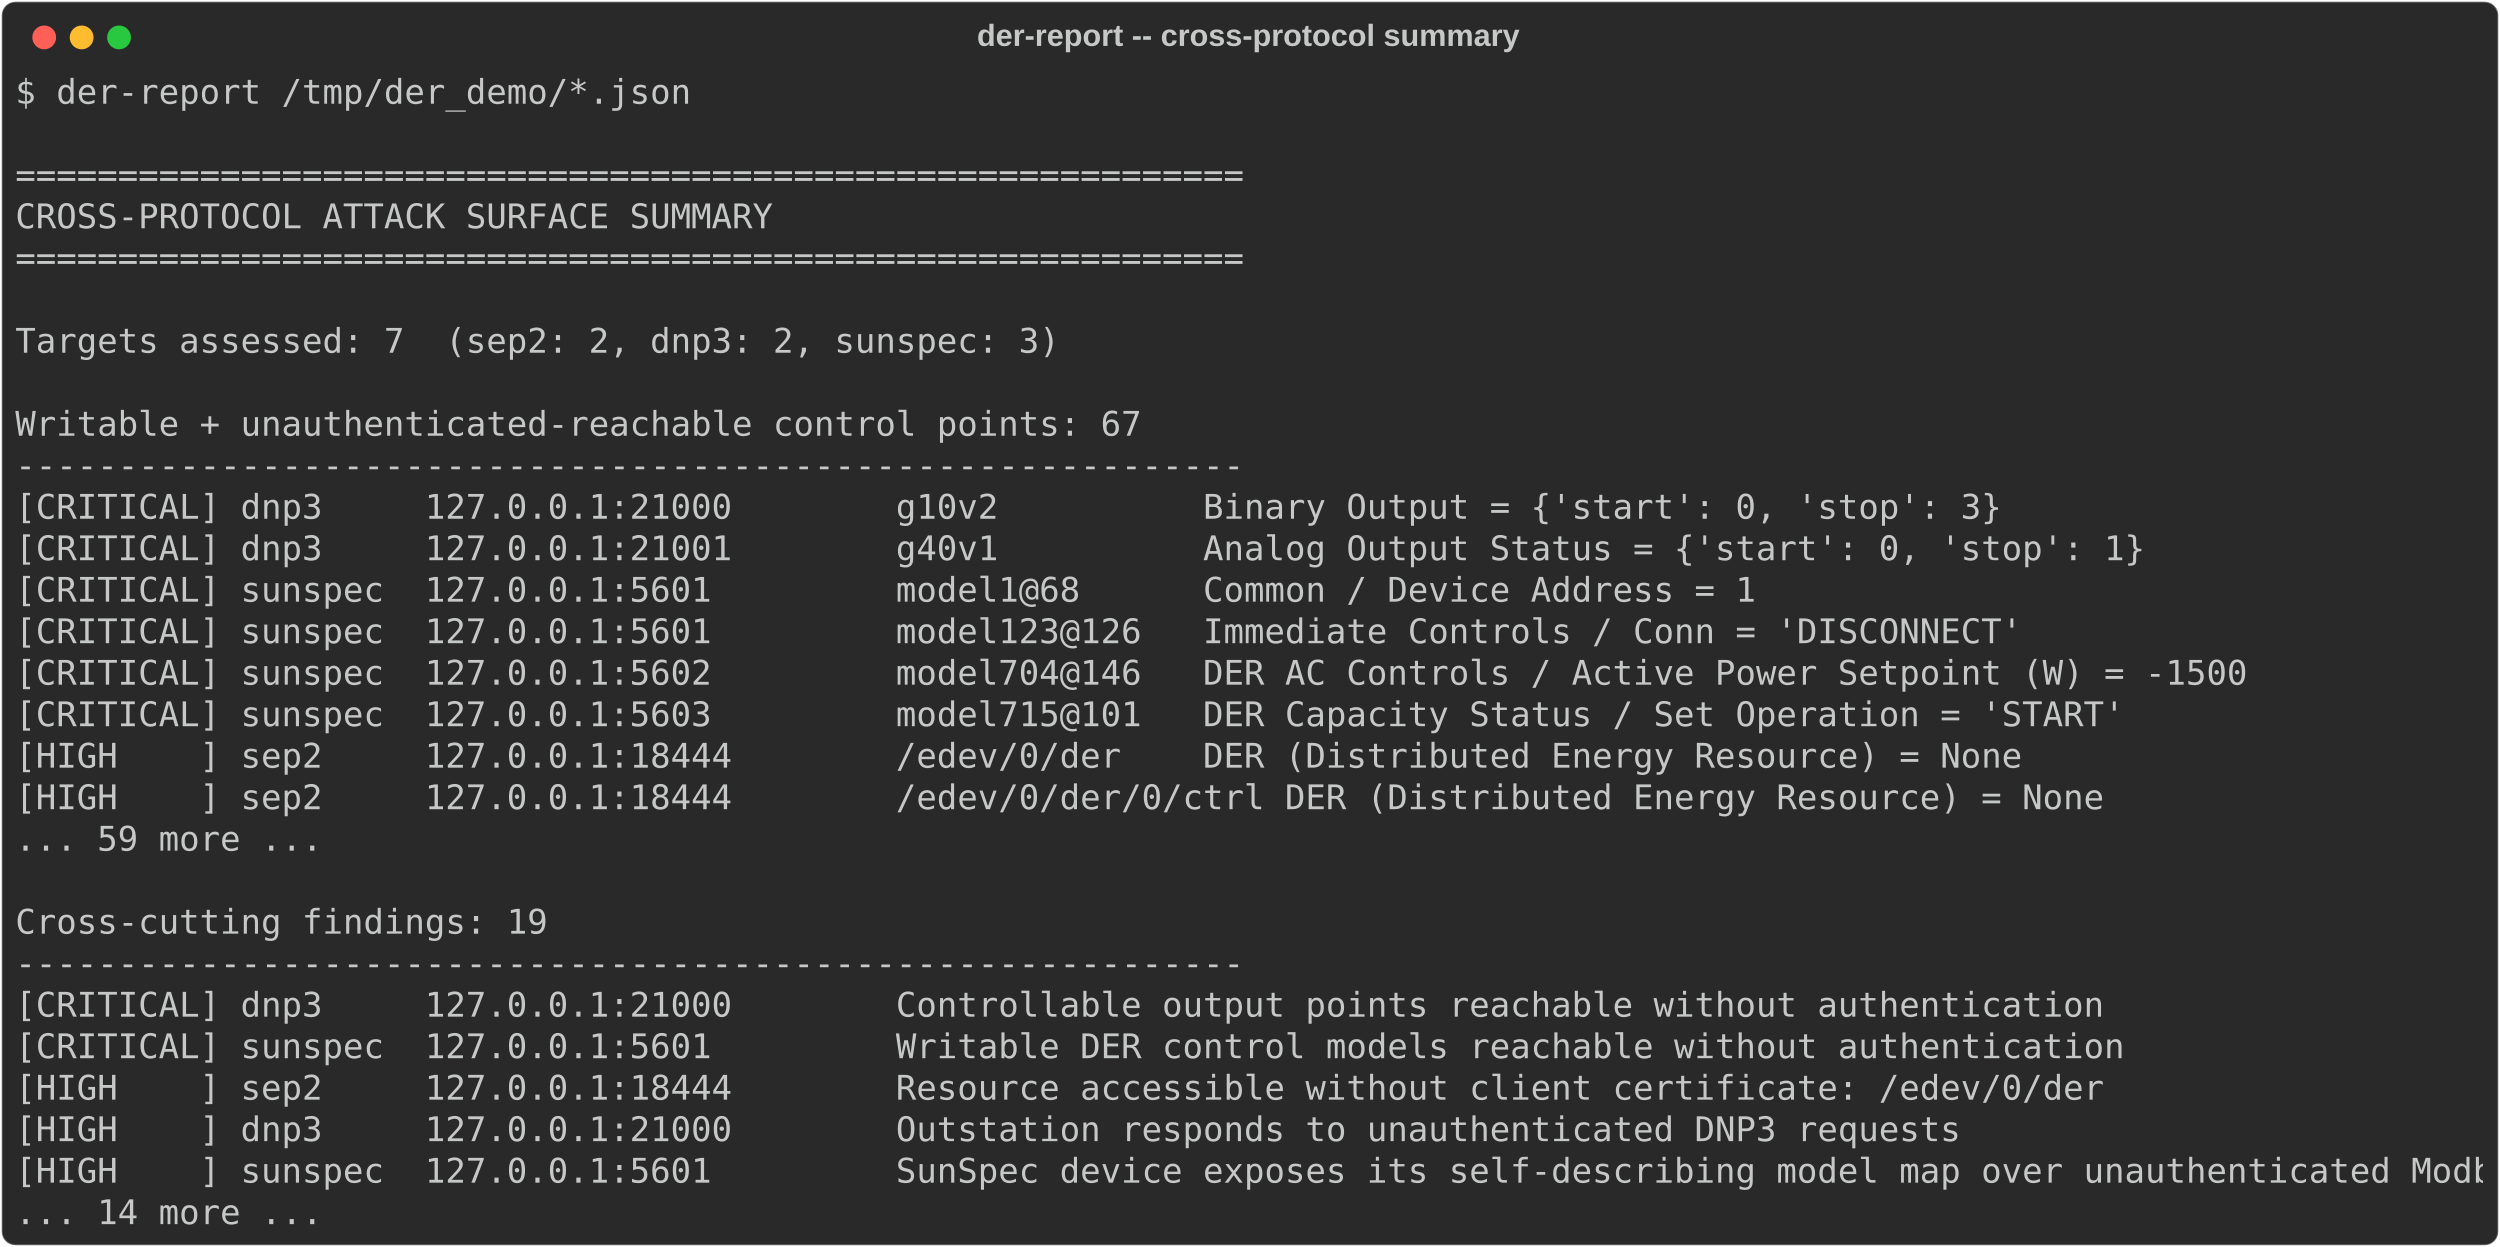
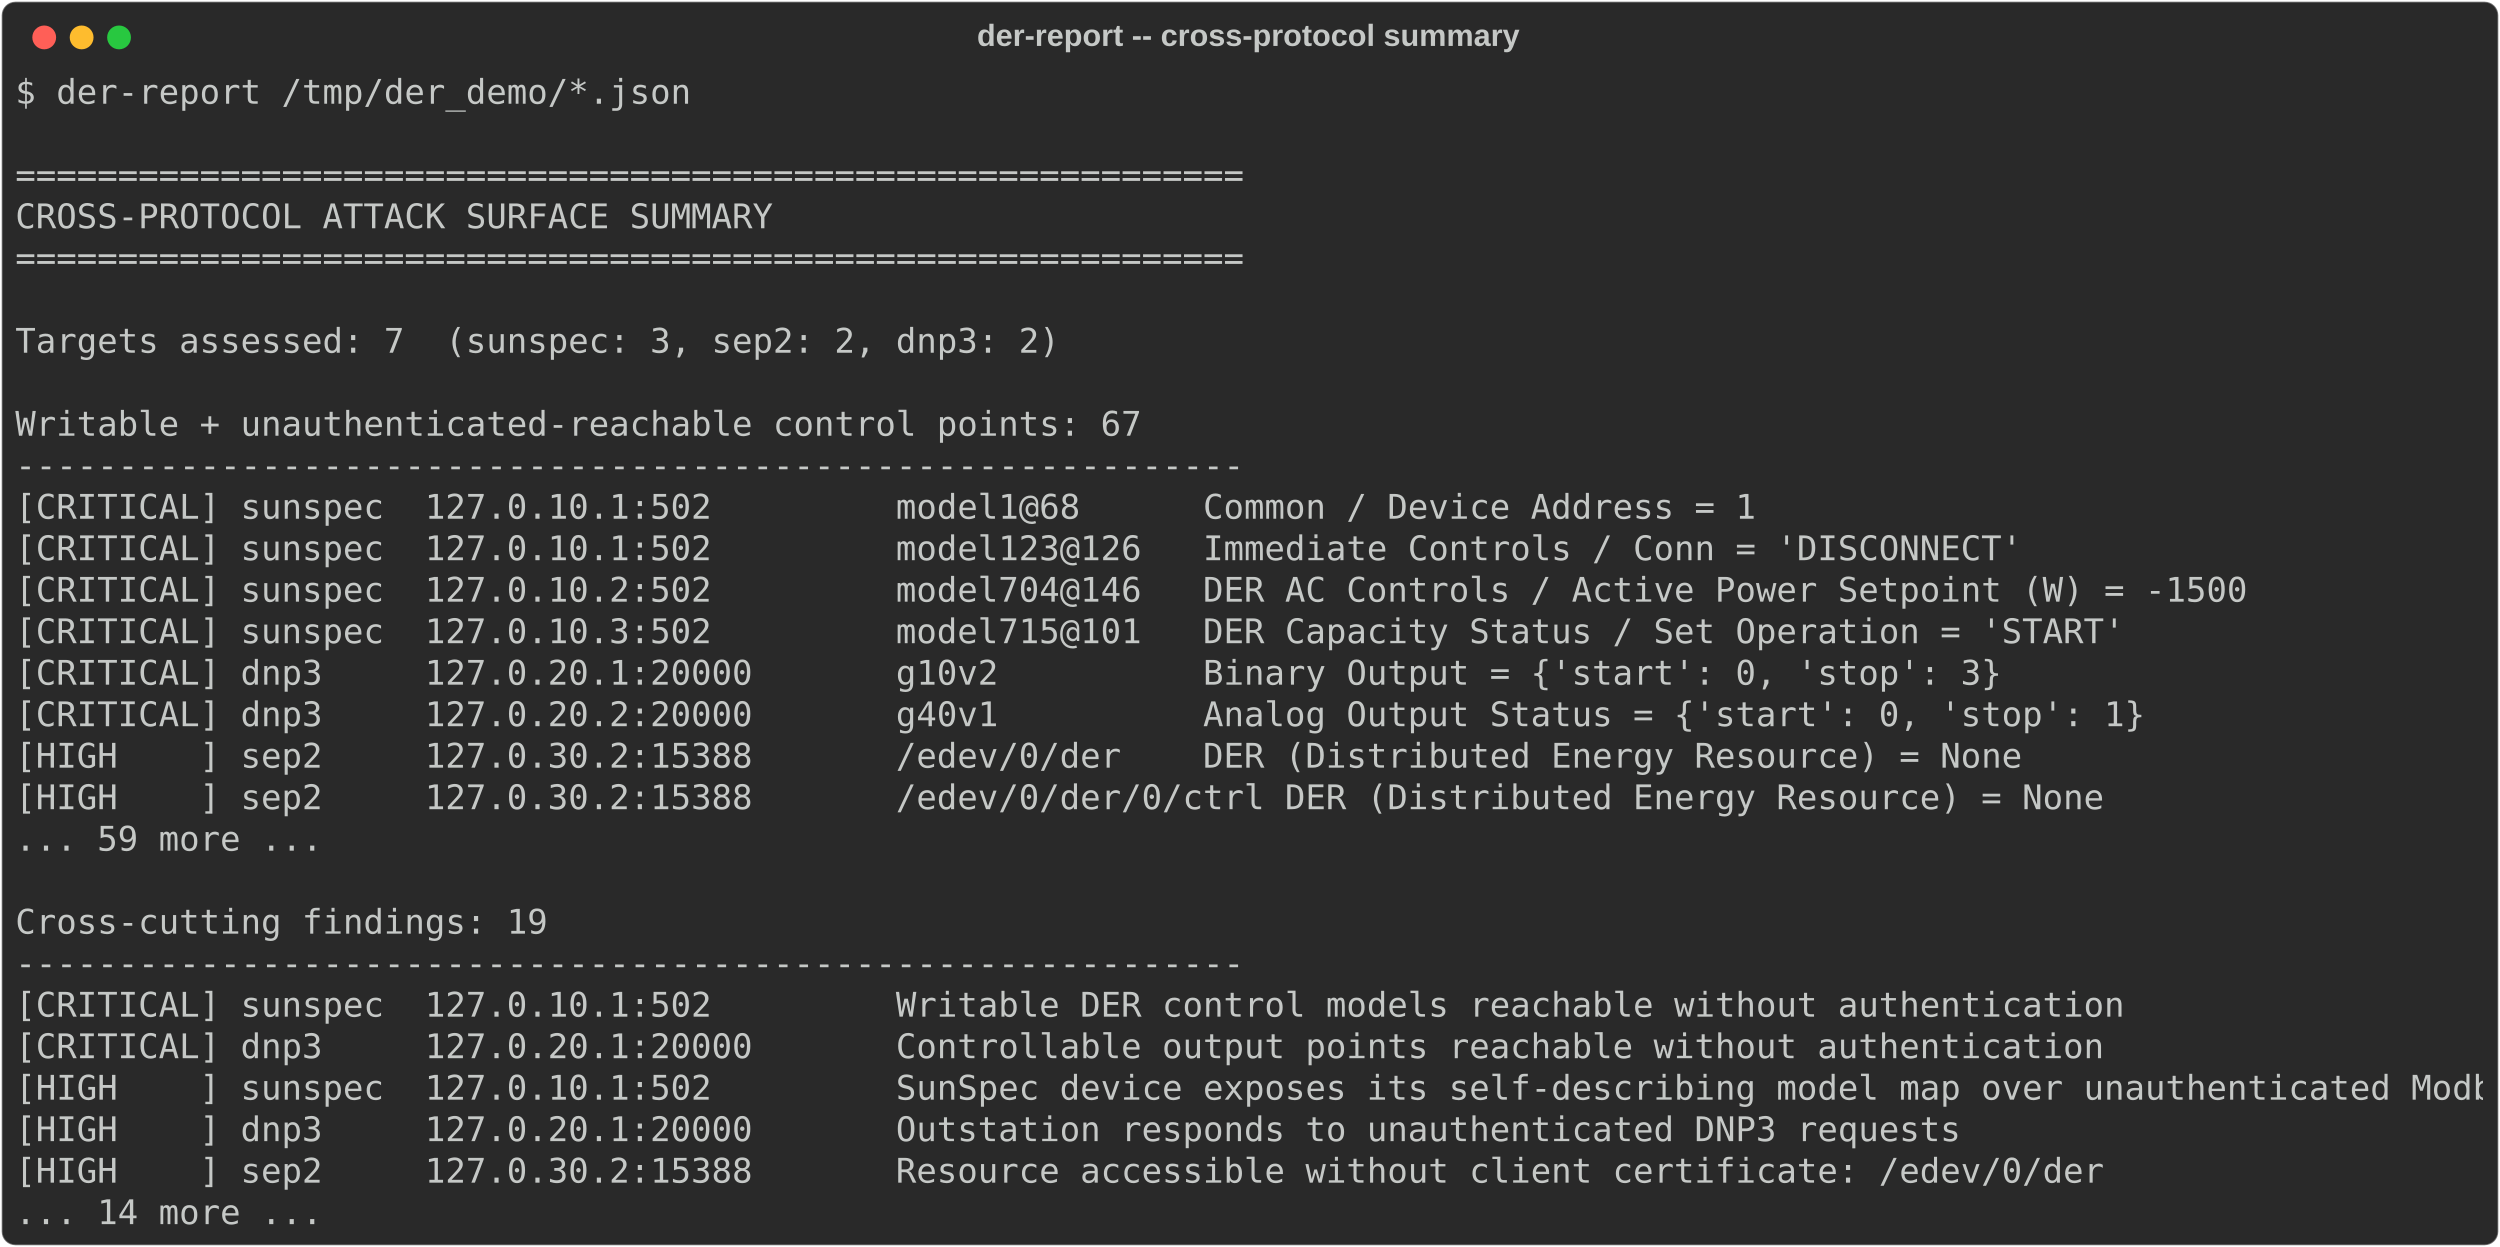
<svg xmlns="http://www.w3.org/2000/svg" class="rich-terminal" viewBox="0 0 1470 733.2">
  <style>

    @font-face {
        font-family: "Fira Code";
        src: local("FiraCode-Regular"),
                url("https://cdnjs.cloudflare.com/ajax/libs/firacode/6.2.0/woff2/FiraCode-Regular.woff2") format("woff2"),
                url("https://cdnjs.cloudflare.com/ajax/libs/firacode/6.2.0/woff/FiraCode-Regular.woff") format("woff");
        font-style: normal;
        font-weight: 400;
    }
    @font-face {
        font-family: "Fira Code";
        src: local("FiraCode-Bold"),
                url("https://cdnjs.cloudflare.com/ajax/libs/firacode/6.2.0/woff2/FiraCode-Bold.woff2") format("woff2"),
                url("https://cdnjs.cloudflare.com/ajax/libs/firacode/6.2.0/woff/FiraCode-Bold.woff") format("woff");
        font-style: bold;
        font-weight: 700;
    }

-     .terminal-1741741831-matrix {
+     .terminal-2339037051-matrix {
        font-family: Fira Code, monospace;
        font-size: 20px;
        line-height: 24.4px;
        font-variant-east-asian: full-width;
    }

-     .terminal-1741741831-title {
+     .terminal-2339037051-title {
        font-size: 18px;
        font-weight: bold;
        font-family: arial;
    }

-     .terminal-1741741831-r1 { fill: #c5c8c6 }
+     .terminal-2339037051-r1 { fill: #c5c8c6 }
    </style>
  <defs>
-     <clipPath id="terminal-1741741831-clip-terminal">
+     <clipPath id="terminal-2339037051-clip-terminal">
      <rect x="0" y="0" width="1451.0" height="682.2" />
    </clipPath>
-     <clipPath id="terminal-1741741831-line-0">
+     <clipPath id="terminal-2339037051-line-0">
      <rect x="0" y="1.5" width="1452" height="24.65" />
    </clipPath>
-     <clipPath id="terminal-1741741831-line-1">
+     <clipPath id="terminal-2339037051-line-1">
      <rect x="0" y="25.9" width="1452" height="24.65" />
    </clipPath>
-     <clipPath id="terminal-1741741831-line-2">
+     <clipPath id="terminal-2339037051-line-2">
      <rect x="0" y="50.3" width="1452" height="24.65" />
    </clipPath>
-     <clipPath id="terminal-1741741831-line-3">
+     <clipPath id="terminal-2339037051-line-3">
      <rect x="0" y="74.7" width="1452" height="24.65" />
    </clipPath>
-     <clipPath id="terminal-1741741831-line-4">
+     <clipPath id="terminal-2339037051-line-4">
      <rect x="0" y="99.1" width="1452" height="24.65" />
    </clipPath>
-     <clipPath id="terminal-1741741831-line-5">
+     <clipPath id="terminal-2339037051-line-5">
      <rect x="0" y="123.5" width="1452" height="24.65" />
    </clipPath>
-     <clipPath id="terminal-1741741831-line-6">
+     <clipPath id="terminal-2339037051-line-6">
      <rect x="0" y="147.9" width="1452" height="24.65" />
    </clipPath>
-     <clipPath id="terminal-1741741831-line-7">
+     <clipPath id="terminal-2339037051-line-7">
      <rect x="0" y="172.3" width="1452" height="24.65" />
    </clipPath>
-     <clipPath id="terminal-1741741831-line-8">
+     <clipPath id="terminal-2339037051-line-8">
      <rect x="0" y="196.7" width="1452" height="24.65" />
    </clipPath>
-     <clipPath id="terminal-1741741831-line-9">
+     <clipPath id="terminal-2339037051-line-9">
      <rect x="0" y="221.1" width="1452" height="24.65" />
    </clipPath>
-     <clipPath id="terminal-1741741831-line-10">
+     <clipPath id="terminal-2339037051-line-10">
      <rect x="0" y="245.5" width="1452" height="24.65" />
    </clipPath>
-     <clipPath id="terminal-1741741831-line-11">
+     <clipPath id="terminal-2339037051-line-11">
      <rect x="0" y="269.9" width="1452" height="24.65" />
    </clipPath>
-     <clipPath id="terminal-1741741831-line-12">
+     <clipPath id="terminal-2339037051-line-12">
      <rect x="0" y="294.3" width="1452" height="24.65" />
    </clipPath>
-     <clipPath id="terminal-1741741831-line-13">
+     <clipPath id="terminal-2339037051-line-13">
      <rect x="0" y="318.7" width="1452" height="24.65" />
    </clipPath>
-     <clipPath id="terminal-1741741831-line-14">
+     <clipPath id="terminal-2339037051-line-14">
      <rect x="0" y="343.1" width="1452" height="24.65" />
    </clipPath>
-     <clipPath id="terminal-1741741831-line-15">
+     <clipPath id="terminal-2339037051-line-15">
      <rect x="0" y="367.5" width="1452" height="24.65" />
    </clipPath>
-     <clipPath id="terminal-1741741831-line-16">
+     <clipPath id="terminal-2339037051-line-16">
      <rect x="0" y="391.9" width="1452" height="24.65" />
    </clipPath>
-     <clipPath id="terminal-1741741831-line-17">
+     <clipPath id="terminal-2339037051-line-17">
      <rect x="0" y="416.3" width="1452" height="24.65" />
    </clipPath>
-     <clipPath id="terminal-1741741831-line-18">
+     <clipPath id="terminal-2339037051-line-18">
      <rect x="0" y="440.7" width="1452" height="24.65" />
    </clipPath>
-     <clipPath id="terminal-1741741831-line-19">
+     <clipPath id="terminal-2339037051-line-19">
      <rect x="0" y="465.1" width="1452" height="24.65" />
    </clipPath>
-     <clipPath id="terminal-1741741831-line-20">
+     <clipPath id="terminal-2339037051-line-20">
      <rect x="0" y="489.5" width="1452" height="24.65" />
    </clipPath>
-     <clipPath id="terminal-1741741831-line-21">
+     <clipPath id="terminal-2339037051-line-21">
      <rect x="0" y="513.9" width="1452" height="24.65" />
    </clipPath>
-     <clipPath id="terminal-1741741831-line-22">
+     <clipPath id="terminal-2339037051-line-22">
      <rect x="0" y="538.3" width="1452" height="24.65" />
    </clipPath>
-     <clipPath id="terminal-1741741831-line-23">
+     <clipPath id="terminal-2339037051-line-23">
      <rect x="0" y="562.7" width="1452" height="24.65" />
    </clipPath>
-     <clipPath id="terminal-1741741831-line-24">
+     <clipPath id="terminal-2339037051-line-24">
      <rect x="0" y="587.1" width="1452" height="24.65" />
    </clipPath>
-     <clipPath id="terminal-1741741831-line-25">
+     <clipPath id="terminal-2339037051-line-25">
      <rect x="0" y="611.5" width="1452" height="24.65" />
    </clipPath>
-     <clipPath id="terminal-1741741831-line-26">
+     <clipPath id="terminal-2339037051-line-26">
      <rect x="0" y="635.9" width="1452" height="24.65" />
    </clipPath>
  </defs>
  <rect fill="#292929" stroke="rgba(255,255,255,0.35)" stroke-width="1" x="1" y="1" width="1468" height="731.2" rx="8" />
-   <text class="terminal-1741741831-title" fill="#c5c8c6" text-anchor="middle" x="734" y="27">der-report -- cross-protocol summary</text>
+   <text class="terminal-2339037051-title" fill="#c5c8c6" text-anchor="middle" x="734" y="27">der-report -- cross-protocol summary</text>
  <g transform="translate(26,22)">
    <circle cx="0" cy="0" r="7" fill="#ff5f57" />
    <circle cx="22" cy="0" r="7" fill="#febc2e" />
    <circle cx="44" cy="0" r="7" fill="#28c840" />
  </g>
-   <g transform="translate(9, 41)" clip-path="url(#terminal-1741741831-clip-terminal)">
-     <g class="terminal-1741741831-matrix">
-       <text class="terminal-1741741831-r1" x="0" y="20" textLength="363" clip-path="url(#terminal-1741741831-line-0)">$ der-report /tmp/der_demo/*.json</text>
-       <text class="terminal-1741741831-r1" x="1452" y="20" textLength="11" clip-path="url(#terminal-1741741831-line-0)">
- </text>
-       <text class="terminal-1741741831-r1" x="1452" y="44.4" textLength="11" clip-path="url(#terminal-1741741831-line-1)">
- </text>
-       <text class="terminal-1741741831-r1" x="0" y="68.8" textLength="660" clip-path="url(#terminal-1741741831-line-2)">============================================================</text>
-       <text class="terminal-1741741831-r1" x="1452" y="68.8" textLength="11" clip-path="url(#terminal-1741741831-line-2)">
- </text>
-       <text class="terminal-1741741831-r1" x="0" y="93.2" textLength="429" clip-path="url(#terminal-1741741831-line-3)">  CROSS-PROTOCOL ATTACK SURFACE SUMMARY</text>
-       <text class="terminal-1741741831-r1" x="1452" y="93.2" textLength="11" clip-path="url(#terminal-1741741831-line-3)">
- </text>
-       <text class="terminal-1741741831-r1" x="0" y="117.6" textLength="660" clip-path="url(#terminal-1741741831-line-4)">============================================================</text>
-       <text class="terminal-1741741831-r1" x="1452" y="117.6" textLength="11" clip-path="url(#terminal-1741741831-line-4)">
- </text>
-       <text class="terminal-1741741831-r1" x="1452" y="142" textLength="11" clip-path="url(#terminal-1741741831-line-5)">
- </text>
-       <text class="terminal-1741741831-r1" x="0" y="166.4" textLength="561" clip-path="url(#terminal-1741741831-line-6)">Targets assessed: 7  (sep2: 2, dnp3: 2, sunspec: 3)</text>
-       <text class="terminal-1741741831-r1" x="1452" y="166.4" textLength="11" clip-path="url(#terminal-1741741831-line-6)">
- </text>
-       <text class="terminal-1741741831-r1" x="1452" y="190.8" textLength="11" clip-path="url(#terminal-1741741831-line-7)">
- </text>
-       <text class="terminal-1741741831-r1" x="0" y="215.2" textLength="605" clip-path="url(#terminal-1741741831-line-8)">Writable + unauthenticated-reachable control points: 67</text>
-       <text class="terminal-1741741831-r1" x="1452" y="215.2" textLength="11" clip-path="url(#terminal-1741741831-line-8)">
- </text>
-       <text class="terminal-1741741831-r1" x="0" y="239.6" textLength="660" clip-path="url(#terminal-1741741831-line-9)">------------------------------------------------------------</text>
-       <text class="terminal-1741741831-r1" x="1452" y="239.6" textLength="11" clip-path="url(#terminal-1741741831-line-9)">
- </text>
-       <text class="terminal-1741741831-r1" x="0" y="264" textLength="1089" clip-path="url(#terminal-1741741831-line-10)">  [CRITICAL] dnp3     127.0.0.1:21000        g10v2          Binary Output = {'start': 0, 'stop': 3}</text>
-       <text class="terminal-1741741831-r1" x="1452" y="264" textLength="11" clip-path="url(#terminal-1741741831-line-10)">
- </text>
-       <text class="terminal-1741741831-r1" x="0" y="288.4" textLength="1166" clip-path="url(#terminal-1741741831-line-11)">  [CRITICAL] dnp3     127.0.0.1:21001        g40v1          Analog Output Status = {'start': 0, 'stop': 1}</text>
-       <text class="terminal-1741741831-r1" x="1452" y="288.4" textLength="11" clip-path="url(#terminal-1741741831-line-11)">
- </text>
-       <text class="terminal-1741741831-r1" x="0" y="312.8" textLength="957" clip-path="url(#terminal-1741741831-line-12)">  [CRITICAL] sunspec  127.0.0.1:5601         model1@68      Common / Device Address = 1</text>
-       <text class="terminal-1741741831-r1" x="1452" y="312.8" textLength="11" clip-path="url(#terminal-1741741831-line-12)">
- </text>
-       <text class="terminal-1741741831-r1" x="0" y="337.2" textLength="1100" clip-path="url(#terminal-1741741831-line-13)">  [CRITICAL] sunspec  127.0.0.1:5601         model123@126   Immediate Controls / Conn = 'DISCONNECT'</text>
-       <text class="terminal-1741741831-r1" x="1452" y="337.2" textLength="11" clip-path="url(#terminal-1741741831-line-13)">
- </text>
-       <text class="terminal-1741741831-r1" x="0" y="361.6" textLength="1221" clip-path="url(#terminal-1741741831-line-14)">  [CRITICAL] sunspec  127.0.0.1:5602         model704@146   DER AC Controls / Active Power Setpoint (W) = -1500</text>
-       <text class="terminal-1741741831-r1" x="1452" y="361.6" textLength="11" clip-path="url(#terminal-1741741831-line-14)">
- </text>
-       <text class="terminal-1741741831-r1" x="0" y="386" textLength="1155" clip-path="url(#terminal-1741741831-line-15)">  [CRITICAL] sunspec  127.0.0.1:5603         model715@101   DER Capacity Status / Set Operation = 'START'</text>
-       <text class="terminal-1741741831-r1" x="1452" y="386" textLength="11" clip-path="url(#terminal-1741741831-line-15)">
- </text>
-       <text class="terminal-1741741831-r1" x="0" y="410.4" textLength="1100" clip-path="url(#terminal-1741741831-line-16)">  [HIGH    ] sep2     127.0.0.1:18444        /edev/0/der    DER (Distributed Energy Resource) = None</text>
-       <text class="terminal-1741741831-r1" x="1452" y="410.4" textLength="11" clip-path="url(#terminal-1741741831-line-16)">
- </text>
-       <text class="terminal-1741741831-r1" x="0" y="434.8" textLength="1144" clip-path="url(#terminal-1741741831-line-17)">  [HIGH    ] sep2     127.0.0.1:18444        /edev/0/der/0/ctrl DER (Distributed Energy Resource) = None</text>
-       <text class="terminal-1741741831-r1" x="1452" y="434.8" textLength="11" clip-path="url(#terminal-1741741831-line-17)">
- </text>
-       <text class="terminal-1741741831-r1" x="0" y="459.2" textLength="187" clip-path="url(#terminal-1741741831-line-18)">  ... 59 more ...</text>
-       <text class="terminal-1741741831-r1" x="1452" y="459.2" textLength="11" clip-path="url(#terminal-1741741831-line-18)">
- </text>
-       <text class="terminal-1741741831-r1" x="1452" y="483.6" textLength="11" clip-path="url(#terminal-1741741831-line-19)">
- </text>
-       <text class="terminal-1741741831-r1" x="0" y="508" textLength="286" clip-path="url(#terminal-1741741831-line-20)">Cross-cutting findings: 19</text>
-       <text class="terminal-1741741831-r1" x="1452" y="508" textLength="11" clip-path="url(#terminal-1741741831-line-20)">
- </text>
-       <text class="terminal-1741741831-r1" x="0" y="532.4" textLength="660" clip-path="url(#terminal-1741741831-line-21)">------------------------------------------------------------</text>
-       <text class="terminal-1741741831-r1" x="1452" y="532.4" textLength="11" clip-path="url(#terminal-1741741831-line-21)">
- </text>
-       <text class="terminal-1741741831-r1" x="0" y="556.8" textLength="1144" clip-path="url(#terminal-1741741831-line-22)">  [CRITICAL] dnp3     127.0.0.1:21000        Controllable output points reachable without authentication</text>
-       <text class="terminal-1741741831-r1" x="1452" y="556.8" textLength="11" clip-path="url(#terminal-1741741831-line-22)">
- </text>
-       <text class="terminal-1741741831-r1" x="0" y="581.2" textLength="1155" clip-path="url(#terminal-1741741831-line-23)">  [CRITICAL] sunspec  127.0.0.1:5601         Writable DER control models reachable without authentication</text>
-       <text class="terminal-1741741831-r1" x="1452" y="581.2" textLength="11" clip-path="url(#terminal-1741741831-line-23)">
- </text>
-       <text class="terminal-1741741831-r1" x="0" y="605.6" textLength="1144" clip-path="url(#terminal-1741741831-line-24)">  [HIGH    ] sep2     127.0.0.1:18444        Resource accessible without client certificate: /edev/0/der</text>
-       <text class="terminal-1741741831-r1" x="1452" y="605.6" textLength="11" clip-path="url(#terminal-1741741831-line-24)">
- </text>
-       <text class="terminal-1741741831-r1" x="0" y="630" textLength="1067" clip-path="url(#terminal-1741741831-line-25)">  [HIGH    ] dnp3     127.0.0.1:21000        Outstation responds to unauthenticated DNP3 requests</text>
-       <text class="terminal-1741741831-r1" x="1452" y="630" textLength="11" clip-path="url(#terminal-1741741831-line-25)">
- </text>
-       <text class="terminal-1741741831-r1" x="0" y="654.4" textLength="1375" clip-path="url(#terminal-1741741831-line-26)">  [HIGH    ] sunspec  127.0.0.1:5601         SunSpec device exposes its self-describing model map over unauthenticated Modbus</text>
-       <text class="terminal-1741741831-r1" x="1452" y="654.4" textLength="11" clip-path="url(#terminal-1741741831-line-26)">
- </text>
-       <text class="terminal-1741741831-r1" x="0" y="678.8" textLength="187" clip-path="url(#terminal-1741741831-line-27)">  ... 14 more ...</text>
-       <text class="terminal-1741741831-r1" x="1452" y="678.8" textLength="11" clip-path="url(#terminal-1741741831-line-27)">
+   <g transform="translate(9, 41)" clip-path="url(#terminal-2339037051-clip-terminal)">
+     <g class="terminal-2339037051-matrix">
+       <text class="terminal-2339037051-r1" x="0" y="20" textLength="363" clip-path="url(#terminal-2339037051-line-0)">$ der-report /tmp/der_demo/*.json</text>
+       <text class="terminal-2339037051-r1" x="1452" y="20" textLength="11" clip-path="url(#terminal-2339037051-line-0)">
+ </text>
+       <text class="terminal-2339037051-r1" x="1452" y="44.4" textLength="11" clip-path="url(#terminal-2339037051-line-1)">
+ </text>
+       <text class="terminal-2339037051-r1" x="0" y="68.8" textLength="660" clip-path="url(#terminal-2339037051-line-2)">============================================================</text>
+       <text class="terminal-2339037051-r1" x="1452" y="68.8" textLength="11" clip-path="url(#terminal-2339037051-line-2)">
+ </text>
+       <text class="terminal-2339037051-r1" x="0" y="93.2" textLength="429" clip-path="url(#terminal-2339037051-line-3)">  CROSS-PROTOCOL ATTACK SURFACE SUMMARY</text>
+       <text class="terminal-2339037051-r1" x="1452" y="93.2" textLength="11" clip-path="url(#terminal-2339037051-line-3)">
+ </text>
+       <text class="terminal-2339037051-r1" x="0" y="117.6" textLength="660" clip-path="url(#terminal-2339037051-line-4)">============================================================</text>
+       <text class="terminal-2339037051-r1" x="1452" y="117.6" textLength="11" clip-path="url(#terminal-2339037051-line-4)">
+ </text>
+       <text class="terminal-2339037051-r1" x="1452" y="142" textLength="11" clip-path="url(#terminal-2339037051-line-5)">
+ </text>
+       <text class="terminal-2339037051-r1" x="0" y="166.4" textLength="561" clip-path="url(#terminal-2339037051-line-6)">Targets assessed: 7  (sunspec: 3, sep2: 2, dnp3: 2)</text>
+       <text class="terminal-2339037051-r1" x="1452" y="166.4" textLength="11" clip-path="url(#terminal-2339037051-line-6)">
+ </text>
+       <text class="terminal-2339037051-r1" x="1452" y="190.8" textLength="11" clip-path="url(#terminal-2339037051-line-7)">
+ </text>
+       <text class="terminal-2339037051-r1" x="0" y="215.2" textLength="605" clip-path="url(#terminal-2339037051-line-8)">Writable + unauthenticated-reachable control points: 67</text>
+       <text class="terminal-2339037051-r1" x="1452" y="215.2" textLength="11" clip-path="url(#terminal-2339037051-line-8)">
+ </text>
+       <text class="terminal-2339037051-r1" x="0" y="239.6" textLength="660" clip-path="url(#terminal-2339037051-line-9)">------------------------------------------------------------</text>
+       <text class="terminal-2339037051-r1" x="1452" y="239.6" textLength="11" clip-path="url(#terminal-2339037051-line-9)">
+ </text>
+       <text class="terminal-2339037051-r1" x="0" y="264" textLength="957" clip-path="url(#terminal-2339037051-line-10)">  [CRITICAL] sunspec  127.0.10.1:502         model1@68      Common / Device Address = 1</text>
+       <text class="terminal-2339037051-r1" x="1452" y="264" textLength="11" clip-path="url(#terminal-2339037051-line-10)">
+ </text>
+       <text class="terminal-2339037051-r1" x="0" y="288.4" textLength="1100" clip-path="url(#terminal-2339037051-line-11)">  [CRITICAL] sunspec  127.0.10.1:502         model123@126   Immediate Controls / Conn = 'DISCONNECT'</text>
+       <text class="terminal-2339037051-r1" x="1452" y="288.4" textLength="11" clip-path="url(#terminal-2339037051-line-11)">
+ </text>
+       <text class="terminal-2339037051-r1" x="0" y="312.8" textLength="1221" clip-path="url(#terminal-2339037051-line-12)">  [CRITICAL] sunspec  127.0.10.2:502         model704@146   DER AC Controls / Active Power Setpoint (W) = -1500</text>
+       <text class="terminal-2339037051-r1" x="1452" y="312.8" textLength="11" clip-path="url(#terminal-2339037051-line-12)">
+ </text>
+       <text class="terminal-2339037051-r1" x="0" y="337.2" textLength="1155" clip-path="url(#terminal-2339037051-line-13)">  [CRITICAL] sunspec  127.0.10.3:502         model715@101   DER Capacity Status / Set Operation = 'START'</text>
+       <text class="terminal-2339037051-r1" x="1452" y="337.2" textLength="11" clip-path="url(#terminal-2339037051-line-13)">
+ </text>
+       <text class="terminal-2339037051-r1" x="0" y="361.6" textLength="1089" clip-path="url(#terminal-2339037051-line-14)">  [CRITICAL] dnp3     127.0.20.1:20000       g10v2          Binary Output = {'start': 0, 'stop': 3}</text>
+       <text class="terminal-2339037051-r1" x="1452" y="361.6" textLength="11" clip-path="url(#terminal-2339037051-line-14)">
+ </text>
+       <text class="terminal-2339037051-r1" x="0" y="386" textLength="1166" clip-path="url(#terminal-2339037051-line-15)">  [CRITICAL] dnp3     127.0.20.2:20000       g40v1          Analog Output Status = {'start': 0, 'stop': 1}</text>
+       <text class="terminal-2339037051-r1" x="1452" y="386" textLength="11" clip-path="url(#terminal-2339037051-line-15)">
+ </text>
+       <text class="terminal-2339037051-r1" x="0" y="410.4" textLength="1100" clip-path="url(#terminal-2339037051-line-16)">  [HIGH    ] sep2     127.0.30.2:15388       /edev/0/der    DER (Distributed Energy Resource) = None</text>
+       <text class="terminal-2339037051-r1" x="1452" y="410.4" textLength="11" clip-path="url(#terminal-2339037051-line-16)">
+ </text>
+       <text class="terminal-2339037051-r1" x="0" y="434.8" textLength="1144" clip-path="url(#terminal-2339037051-line-17)">  [HIGH    ] sep2     127.0.30.2:15388       /edev/0/der/0/ctrl DER (Distributed Energy Resource) = None</text>
+       <text class="terminal-2339037051-r1" x="1452" y="434.8" textLength="11" clip-path="url(#terminal-2339037051-line-17)">
+ </text>
+       <text class="terminal-2339037051-r1" x="0" y="459.2" textLength="187" clip-path="url(#terminal-2339037051-line-18)">  ... 59 more ...</text>
+       <text class="terminal-2339037051-r1" x="1452" y="459.2" textLength="11" clip-path="url(#terminal-2339037051-line-18)">
+ </text>
+       <text class="terminal-2339037051-r1" x="1452" y="483.6" textLength="11" clip-path="url(#terminal-2339037051-line-19)">
+ </text>
+       <text class="terminal-2339037051-r1" x="0" y="508" textLength="286" clip-path="url(#terminal-2339037051-line-20)">Cross-cutting findings: 19</text>
+       <text class="terminal-2339037051-r1" x="1452" y="508" textLength="11" clip-path="url(#terminal-2339037051-line-20)">
+ </text>
+       <text class="terminal-2339037051-r1" x="0" y="532.4" textLength="660" clip-path="url(#terminal-2339037051-line-21)">------------------------------------------------------------</text>
+       <text class="terminal-2339037051-r1" x="1452" y="532.4" textLength="11" clip-path="url(#terminal-2339037051-line-21)">
+ </text>
+       <text class="terminal-2339037051-r1" x="0" y="556.8" textLength="1155" clip-path="url(#terminal-2339037051-line-22)">  [CRITICAL] sunspec  127.0.10.1:502         Writable DER control models reachable without authentication</text>
+       <text class="terminal-2339037051-r1" x="1452" y="556.8" textLength="11" clip-path="url(#terminal-2339037051-line-22)">
+ </text>
+       <text class="terminal-2339037051-r1" x="0" y="581.2" textLength="1144" clip-path="url(#terminal-2339037051-line-23)">  [CRITICAL] dnp3     127.0.20.1:20000       Controllable output points reachable without authentication</text>
+       <text class="terminal-2339037051-r1" x="1452" y="581.2" textLength="11" clip-path="url(#terminal-2339037051-line-23)">
+ </text>
+       <text class="terminal-2339037051-r1" x="0" y="605.6" textLength="1375" clip-path="url(#terminal-2339037051-line-24)">  [HIGH    ] sunspec  127.0.10.1:502         SunSpec device exposes its self-describing model map over unauthenticated Modbus</text>
+       <text class="terminal-2339037051-r1" x="1452" y="605.6" textLength="11" clip-path="url(#terminal-2339037051-line-24)">
+ </text>
+       <text class="terminal-2339037051-r1" x="0" y="630" textLength="1067" clip-path="url(#terminal-2339037051-line-25)">  [HIGH    ] dnp3     127.0.20.1:20000       Outstation responds to unauthenticated DNP3 requests</text>
+       <text class="terminal-2339037051-r1" x="1452" y="630" textLength="11" clip-path="url(#terminal-2339037051-line-25)">
+ </text>
+       <text class="terminal-2339037051-r1" x="0" y="654.4" textLength="1144" clip-path="url(#terminal-2339037051-line-26)">  [HIGH    ] sep2     127.0.30.2:15388       Resource accessible without client certificate: /edev/0/der</text>
+       <text class="terminal-2339037051-r1" x="1452" y="654.4" textLength="11" clip-path="url(#terminal-2339037051-line-26)">
+ </text>
+       <text class="terminal-2339037051-r1" x="0" y="678.8" textLength="187" clip-path="url(#terminal-2339037051-line-27)">  ... 14 more ...</text>
+       <text class="terminal-2339037051-r1" x="1452" y="678.8" textLength="11" clip-path="url(#terminal-2339037051-line-27)">
</text>
    </g>
  </g>
</svg>
